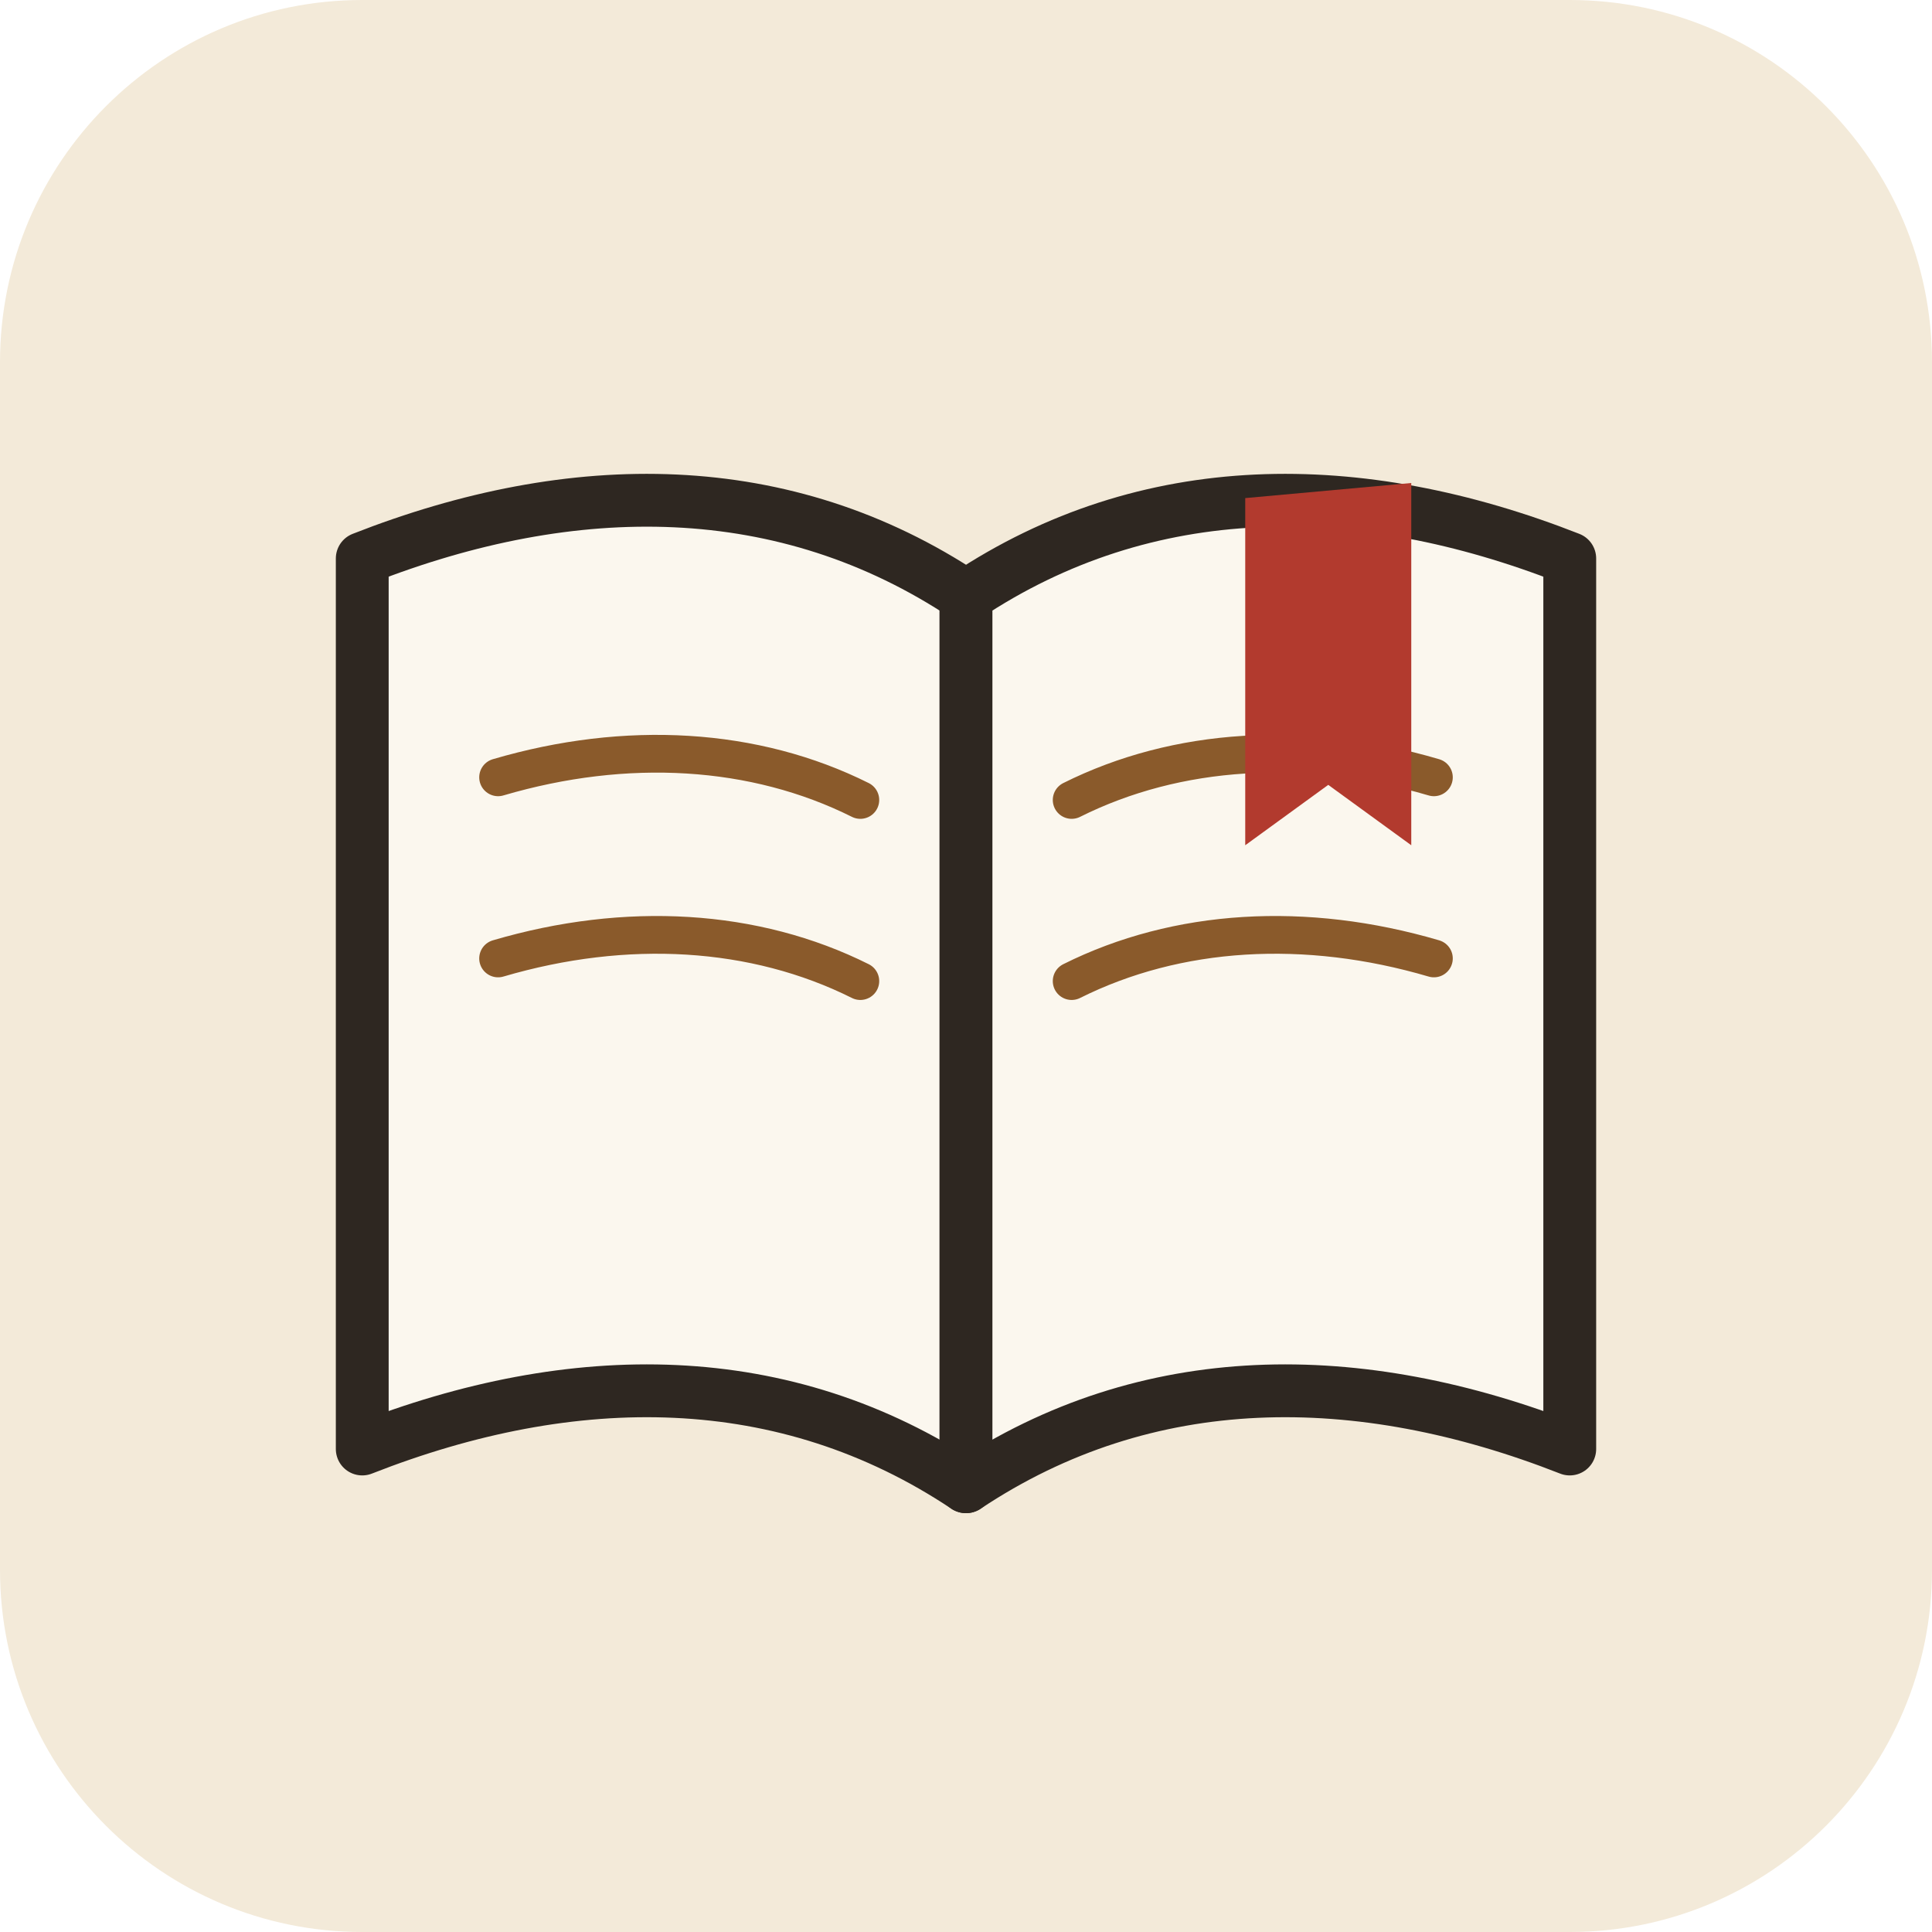
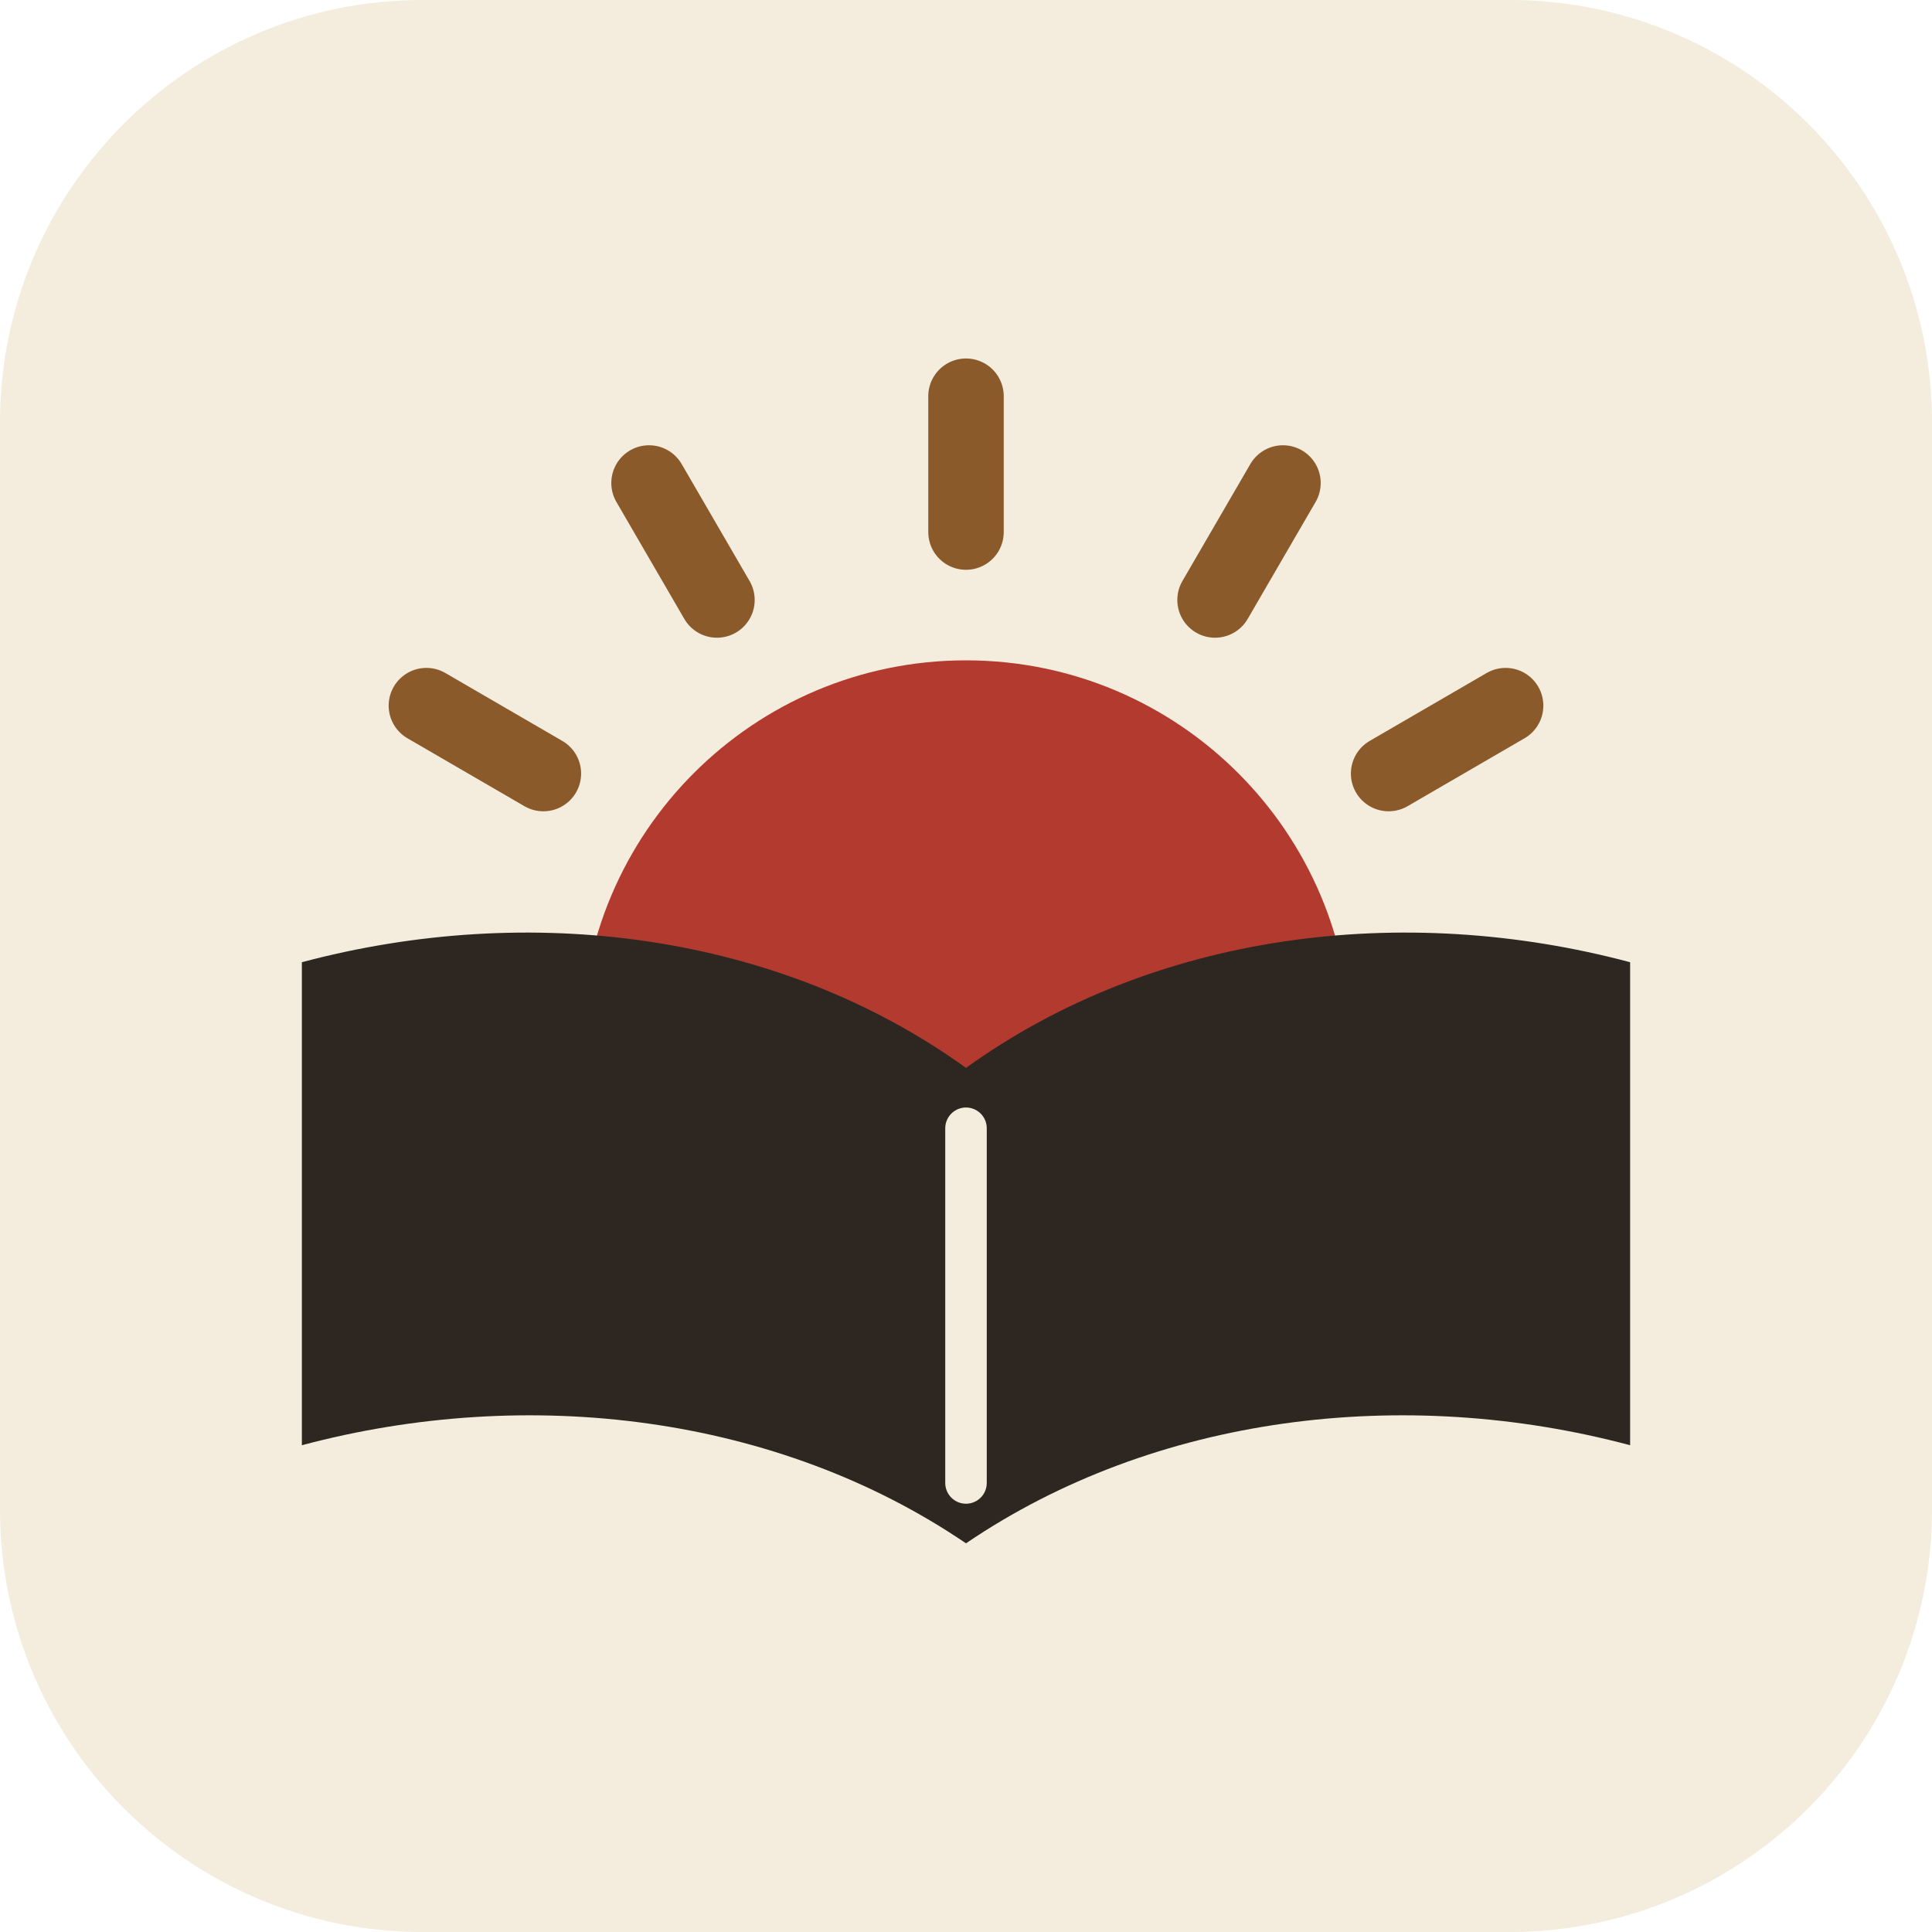
<svg xmlns="http://www.w3.org/2000/svg" viewBox="0 0 512 512">
-   <rect width="512" height="512" rx="96" fill="#f3ead9" />
-   <path d="M96 148c56-22 112-22 160 10v236c-48-32-104-32-160-10z" fill="#fbf7ee" stroke="#2e2721" stroke-width="14" stroke-linejoin="round" />
-   <path d="M416 148c-56-22-112-22-160 10v236c48-32 104-32 160-10z" fill="#fbf7ee" stroke="#2e2721" stroke-width="14" stroke-linejoin="round" />
-   <path d="M132 206c34-10 68-8 96 6M132 254c34-10 68-8 96 6M284 212c28-14 62-16 96-6M284 260c28-14 62-16 96-6" stroke="#8a5a2b" stroke-width="10" stroke-linecap="round" fill="none" />
-   <path d="M330 132v92l22-16 22 16v-96" fill="#b23a2e" />
+   <rect width="512" height="512" rx="112" fill="#f4ecdc" />
+   <g transform="translate(0 -11)">
+     <path d="M256 152V116M322 170l18-31M368 216l31-18M190 170l-18-31M144 216l-31-18" stroke="#8a5a2b" stroke-width="20" stroke-linecap="round" fill="none" />
+     <circle cx="256" cy="288" r="102" fill="#b23a2e" />
+     <path d="M256 294C206 258 140 250 80 266V394C140 378 206 386 256 420C306 386 372 378 432 394V266C372 250 306 258 256 294Z" fill="#2e2721" />
+     <path d="M256 310V404" stroke="#f4ecdc" stroke-width="11" stroke-linecap="round" />
+   </g>
</svg>
